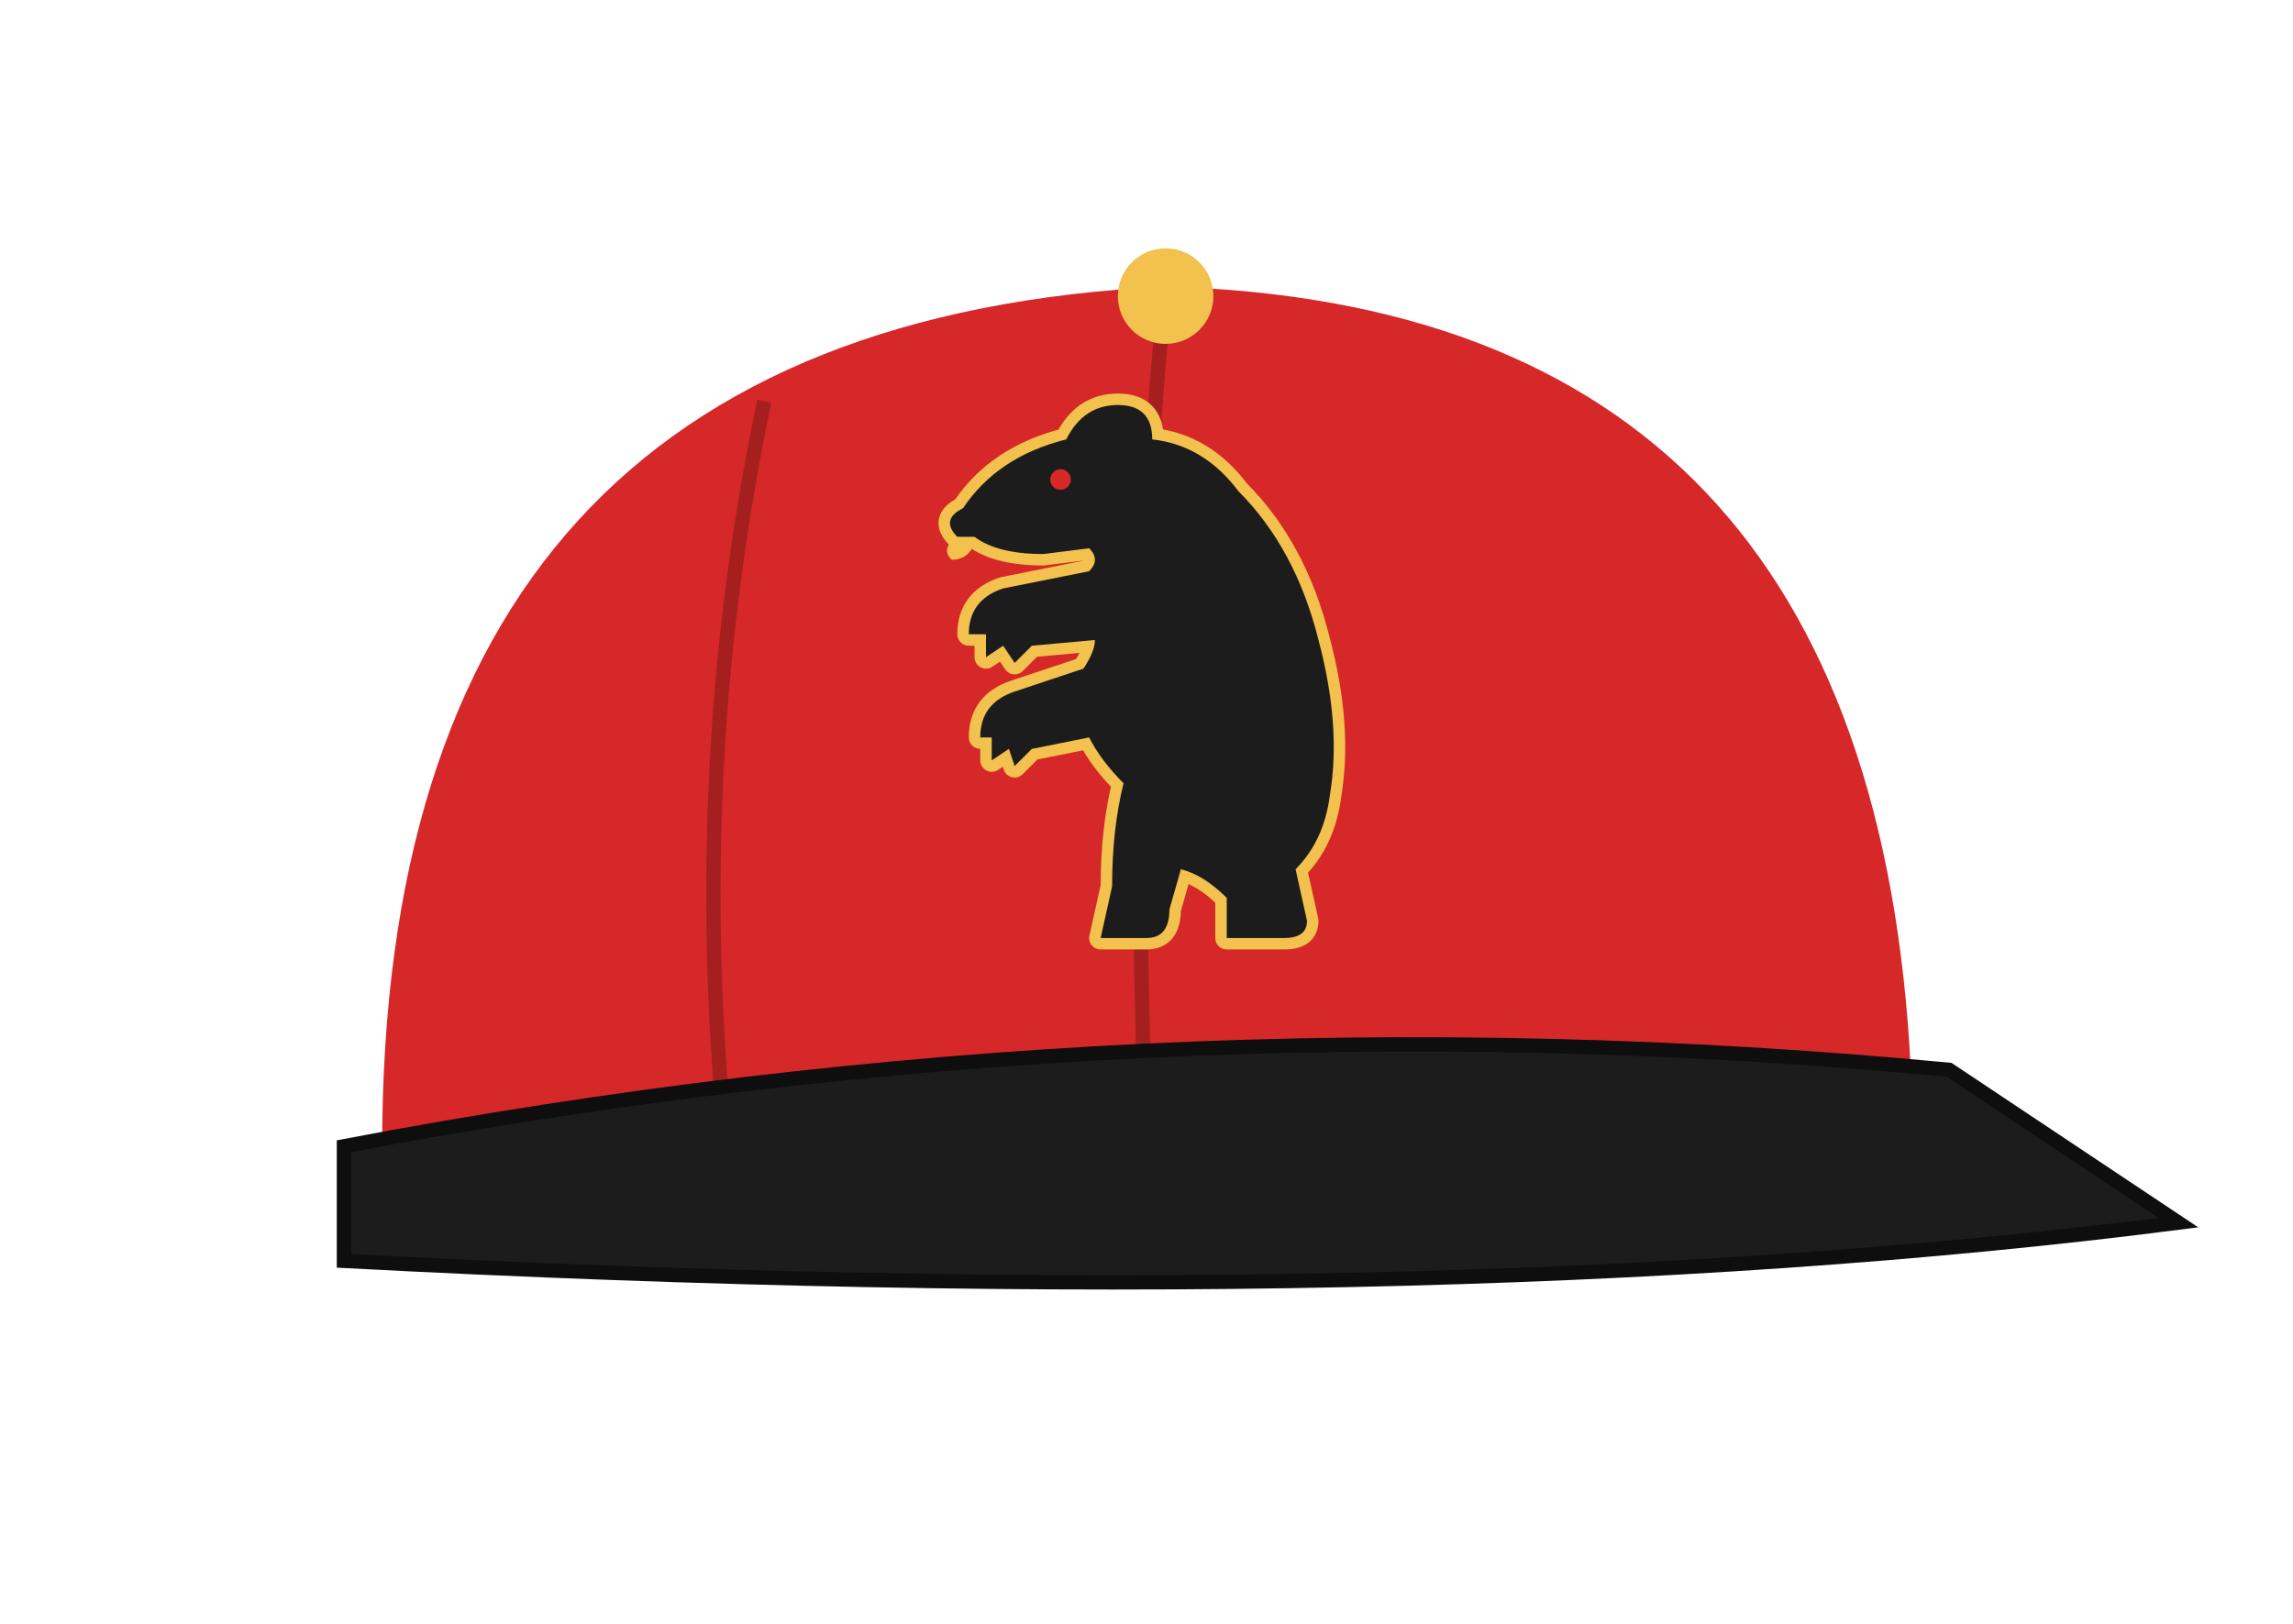
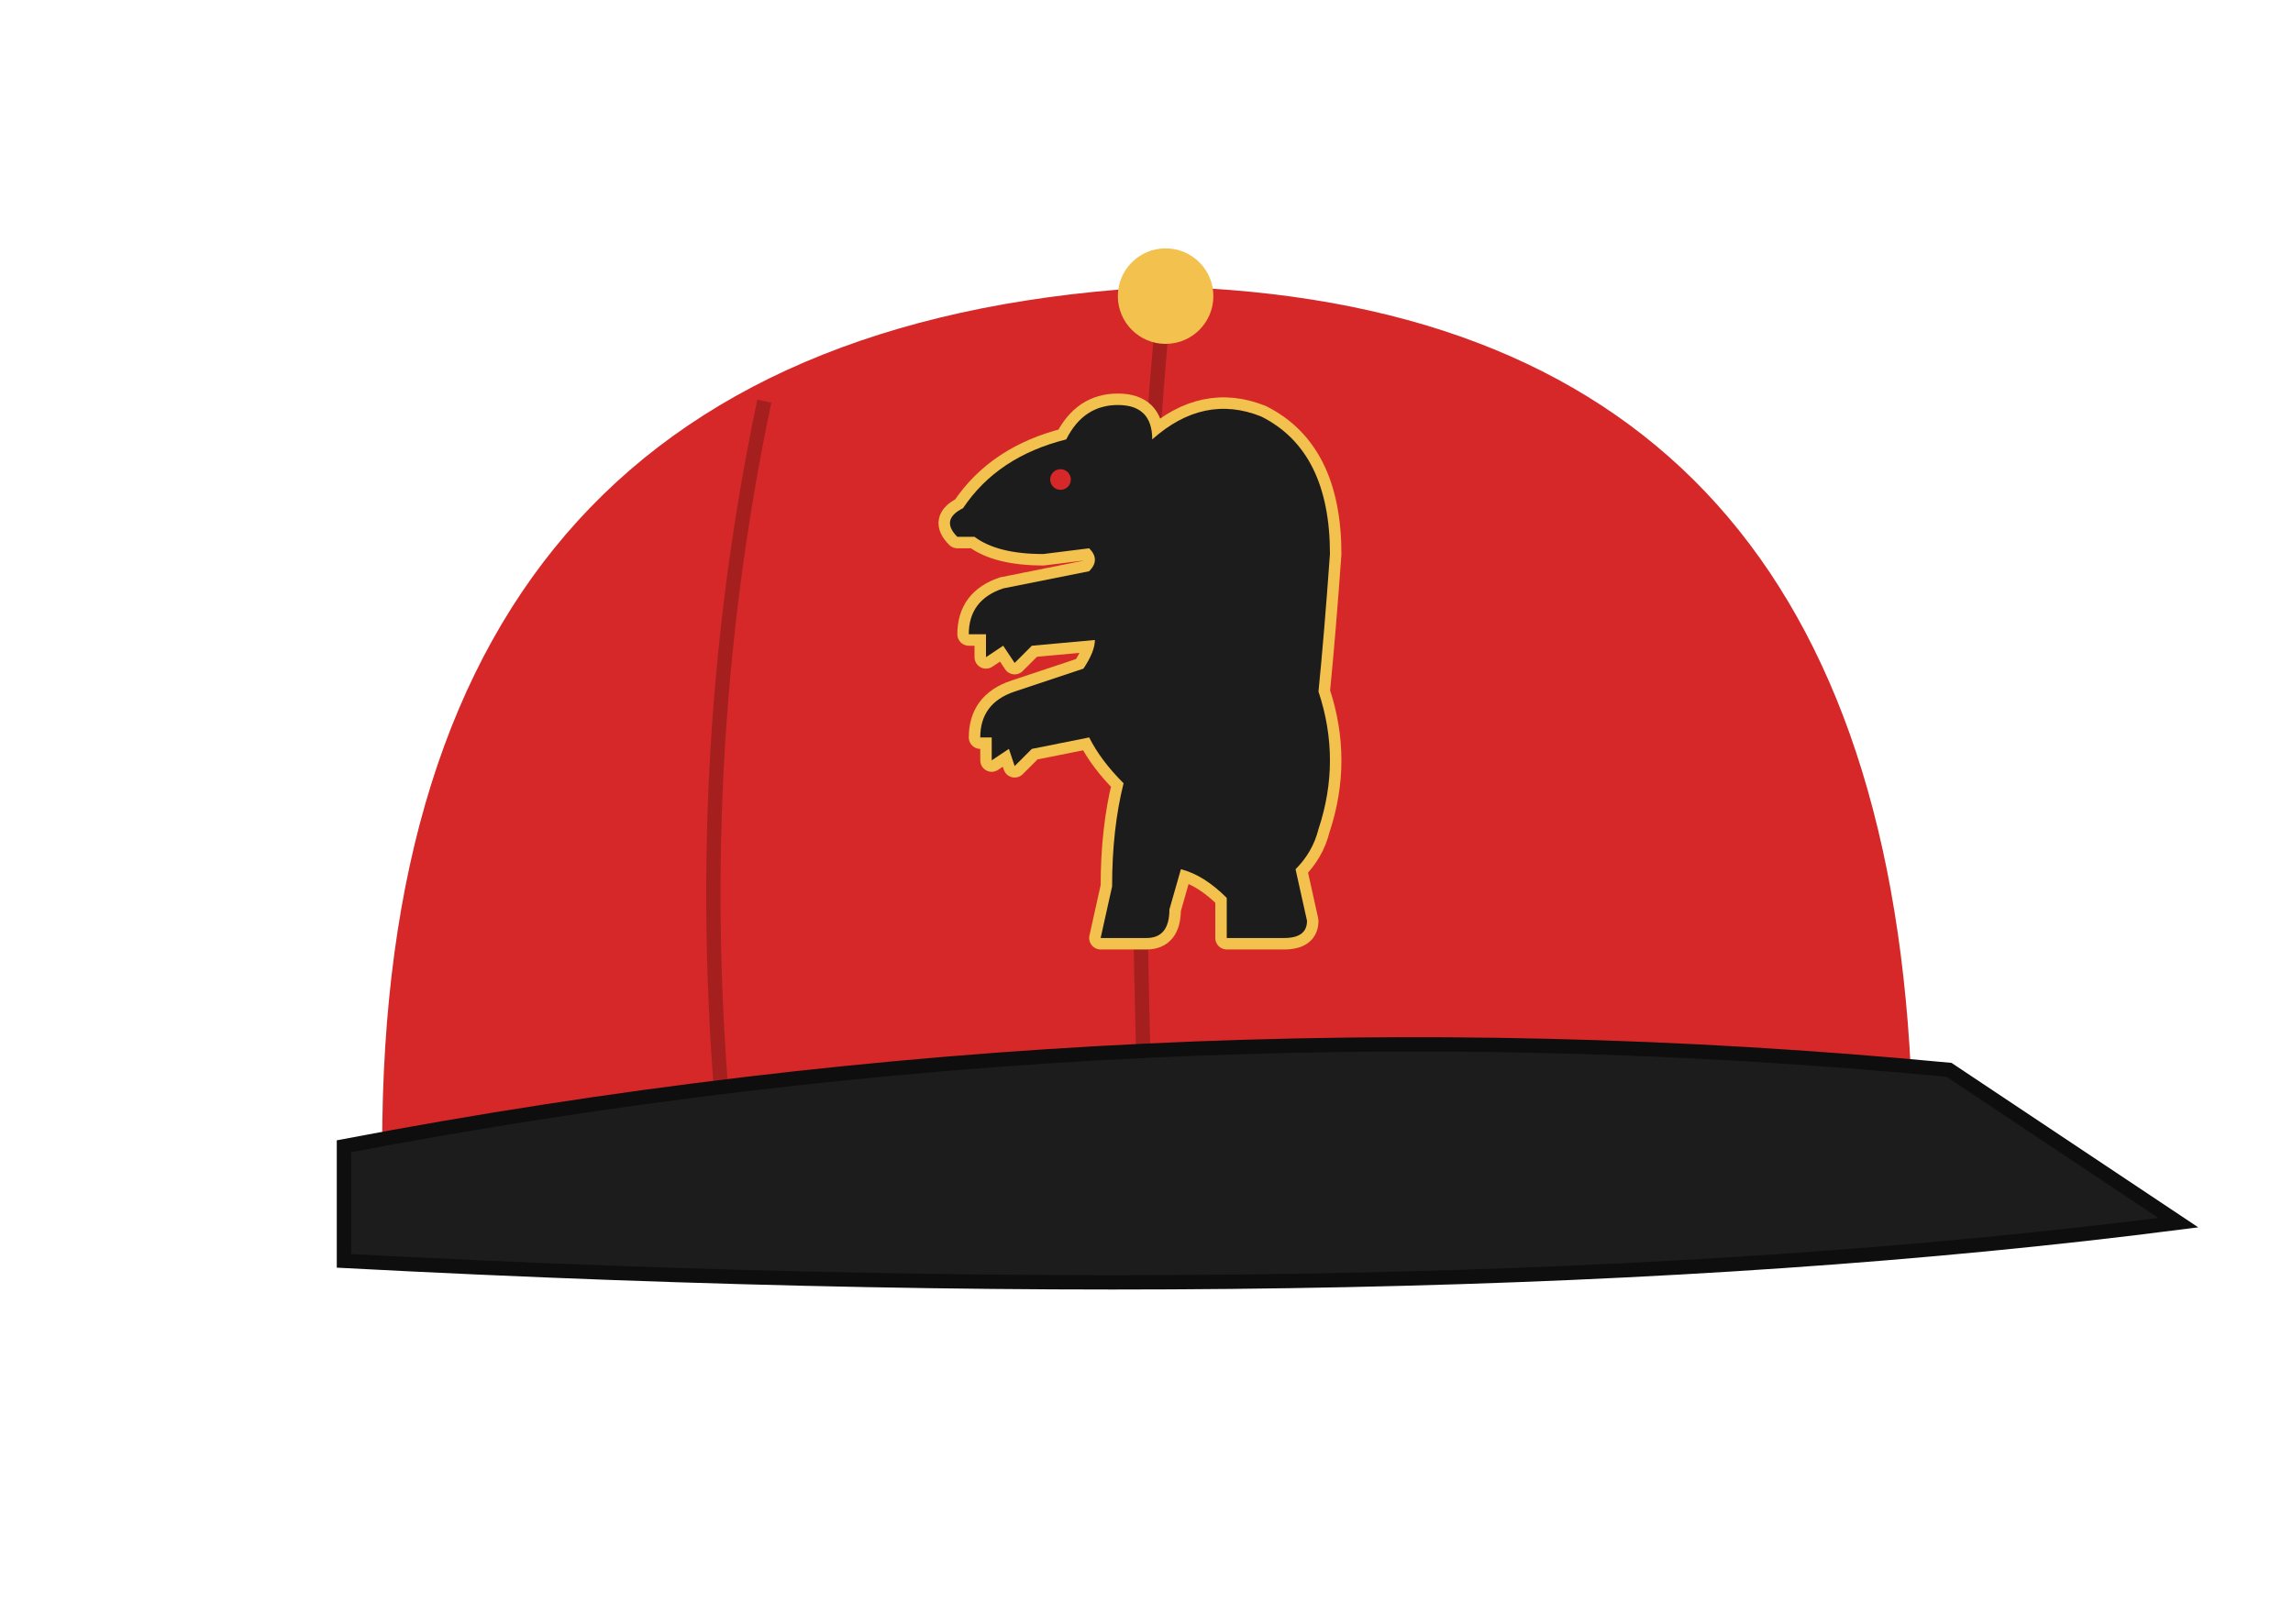
<svg xmlns="http://www.w3.org/2000/svg" viewBox="0 0 240 170" width="240" height="170" role="img" aria-label="Berlin cap alternate">
  <defs>
-     <path id="bear" d="M8 22 Q14 13 26 10 Q29 4 35 4 Q41 4 41 10 Q50 11 56 19 Q66 29 70 45 Q74 60 72 72 Q71 80 66 85 L68 94 Q68 97 64 97 L54 97 L54 90 Q50 86 46 85 L44 92 Q44 97 40 97 L32 97 L34 88 Q34 78 36 70 Q32 66 30 62 L20 64 L17 67 L16 64 L13 66 L13 62 L11 62 Q11 56 17 54 L29 50 Q31 47 31 45 L20 46 L17 49 L15 46 L12 48 L12 44 L9 44 Q9 38 15 36 L30 33 Q32 31 30 29 L22 30 Q14 30 10 27 L7 27 Q4 24 8 22 Z" />
+     <path id="bear" d="M8 22 Q14 13 26 10 Q29 4 35 4 Q41 4 41 10 Q50 2 60 6 Q72 12 72 30 Q71 44 70 54 Q74 66 70 78 Q69 82 66 85 L68 94 Q68 97 64 97 L54 97 L54 90 Q50 86 46 85 L44 92 Q44 97 40 97 L32 97 L34 88 Q34 78 36 70 Q32 66 30 62 L20 64 L17 67 L16 64 L13 66 L13 62 L11 62 Q11 56 17 54 L29 50 Q31 47 31 45 L20 46 L17 49 L15 46 L12 48 L12 44 L9 44 Q9 38 15 36 L30 33 Q32 31 30 29 L22 30 Q14 30 10 27 L7 27 Q4 24 8 22 Z" />
  </defs>
  <path d="M40 120 Q40 34 122 30 Q196 32 200 112 Z" fill="#D62828" />
  <path d="M122 30 Q118 70 120 120" fill="none" stroke="#A51F1F" stroke-width="1.5" />
  <path d="M80 42 Q72 80 76 120" fill="none" stroke="#A51F1F" stroke-width="1.5" />
  <circle cx="122" cy="31" r="5" fill="#F2C14E" />
  <path d="M36 120 Q120 104 204 112 L228 128 Q150 138 36 132 Z" fill="#1C1C1C" stroke="#0E0E0E" stroke-width="1.5" />
  <g transform="translate(96 40) scale(0.6)">
    <use href="#bear" fill="#1C1C1C" stroke="#F2C14E" stroke-width="4" stroke-linejoin="round" paint-order="stroke" />
    <circle cx="25" cy="17" r="1.8" fill="#D62828" />
-     <path d="M7 27 Q4 29 6 31 Q9 31 10 28 Z" fill="#F2C14E" />
  </g>
</svg>
